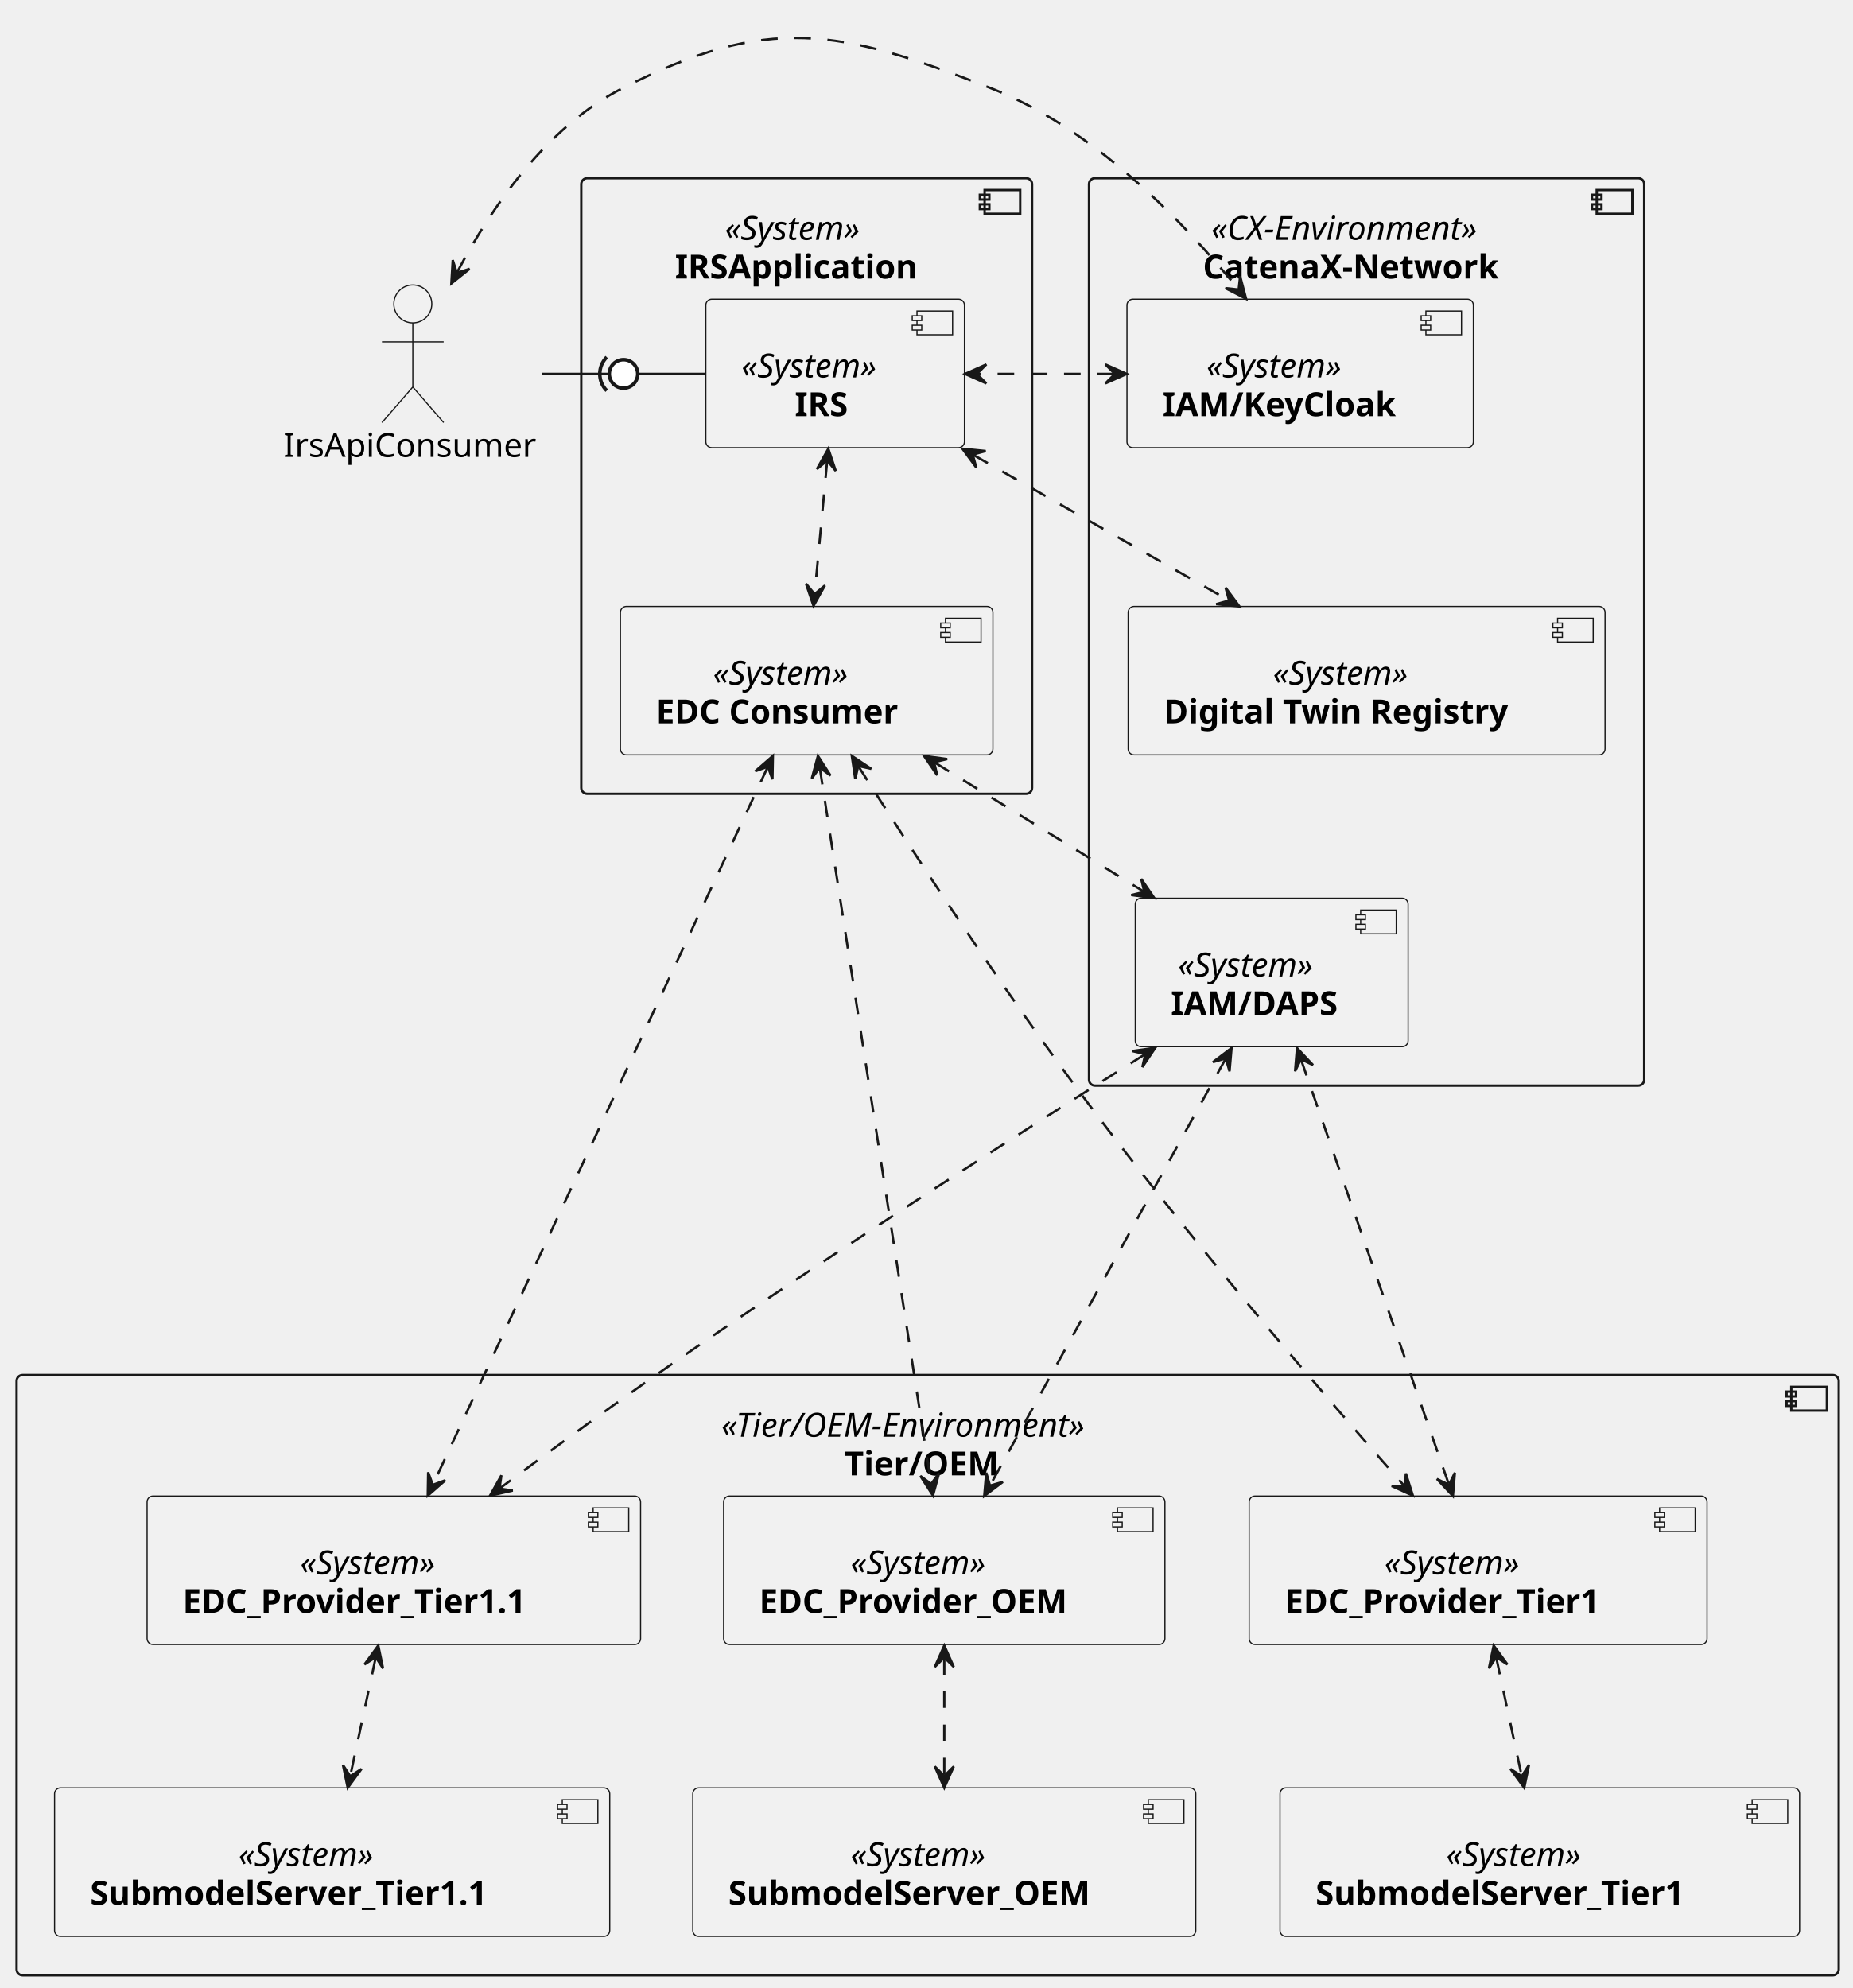
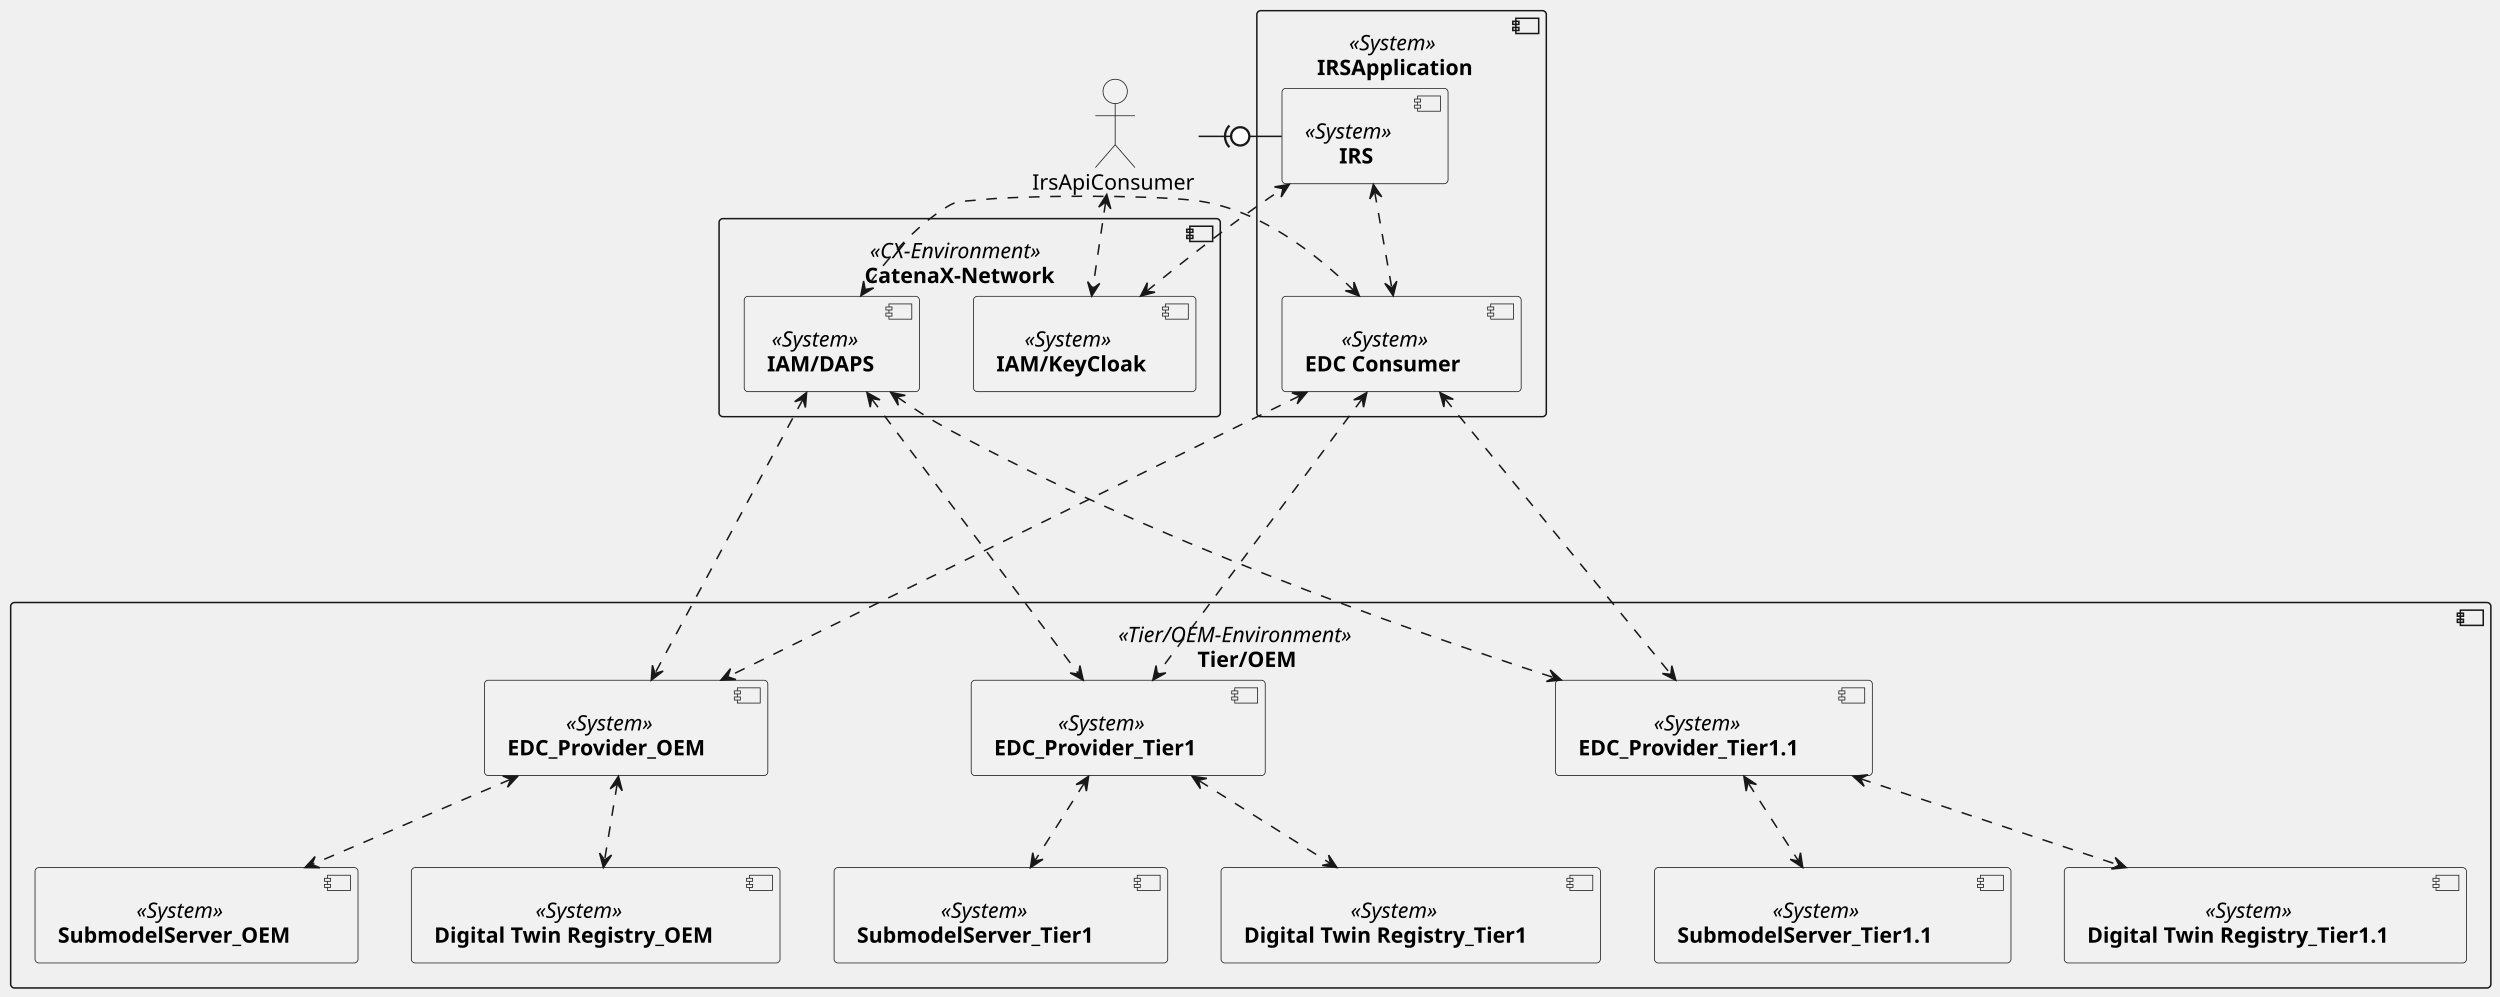
- <svg xmlns="http://www.w3.org/2000/svg" contentStyleType="text/css" height="838px" preserveAspectRatio="none" style="width:781px;height:838px;background:#FFFFFF;" version="1.1" viewBox="0 0 781 838" width="781px" zoomAndPan="magnify">
+ <svg xmlns="http://www.w3.org/2000/svg" contentStyleType="text/css" height="654px" preserveAspectRatio="none" style="width:1641px;height:654px;background:#FFFFFF;" version="1.1" viewBox="0 0 1641 654" width="1641px" zoomAndPan="magnify">
  <defs />
  <g>
    <g id="cluster_**IRSApplication**">
-       <rect height="259.5" rx="2.5" ry="2.5" style="stroke:#181818;stroke-width:1.0;fill:none;" width="190" x="245" y="75.12" />
-       <rect height="10" style="stroke:#181818;stroke-width:1.0;fill:none;" width="15" x="415" y="80.12" />
-       <rect height="2" style="stroke:#181818;stroke-width:1.0;fill:none;" width="4" x="413" y="82.12" />
-       <rect height="2" style="stroke:#181818;stroke-width:1.0;fill:none;" width="4" x="413" y="86.12" />
-       <text fill="#000000" font-family="sans-serif" font-size="14" font-style="italic" lengthAdjust="spacing" textLength="69" x="305.5" y="101.115">«System»</text>
-       <text fill="#000000" font-family="sans-serif" font-size="14" font-weight="bold" lengthAdjust="spacing" textLength="111" x="284.5" y="117.412">IRSApplication</text>
+       <rect height="266.5" rx="2.5" ry="2.5" style="stroke:#181818;stroke-width:1.0;fill:none;" width="190" x="825" y="7" />
+       <rect height="10" style="stroke:#181818;stroke-width:1.0;fill:none;" width="15" x="995" y="12" />
+       <rect height="2" style="stroke:#181818;stroke-width:1.0;fill:none;" width="4" x="993" y="14" />
+       <rect height="2" style="stroke:#181818;stroke-width:1.0;fill:none;" width="4" x="993" y="18" />
+       <text fill="#000000" font-family="sans-serif" font-size="14" font-style="italic" lengthAdjust="spacing" textLength="69" x="885.5" y="32.995">«System»</text>
+       <text fill="#000000" font-family="sans-serif" font-size="14" font-weight="bold" lengthAdjust="spacing" textLength="111" x="864.5" y="49.292">IRSApplication</text>
    </g>
    <g id="cluster_**CatenaX-Network**">
-       <rect height="382.5" rx="2.5" ry="2.5" style="stroke:#181818;stroke-width:1.0;fill:none;" width="234" x="459" y="75.12" />
-       <rect height="10" style="stroke:#181818;stroke-width:1.0;fill:none;" width="15" x="673" y="80.12" />
-       <rect height="2" style="stroke:#181818;stroke-width:1.0;fill:none;" width="4" x="671" y="82.12" />
-       <rect height="2" style="stroke:#181818;stroke-width:1.0;fill:none;" width="4" x="671" y="86.12" />
-       <text fill="#000000" font-family="sans-serif" font-size="14" font-style="italic" lengthAdjust="spacing" textLength="131" x="510.5" y="101.115">«CX-Environment»</text>
-       <text fill="#000000" font-family="sans-serif" font-size="14" font-weight="bold" lengthAdjust="spacing" textLength="138" x="507" y="117.412">CatenaX-Network</text>
+       <rect height="130" rx="2.5" ry="2.5" style="stroke:#181818;stroke-width:1.0;fill:none;" width="329" x="472" y="143.5" />
+       <rect height="10" style="stroke:#181818;stroke-width:1.0;fill:none;" width="15" x="781" y="148.5" />
+       <rect height="2" style="stroke:#181818;stroke-width:1.0;fill:none;" width="4" x="779" y="150.5" />
+       <rect height="2" style="stroke:#181818;stroke-width:1.0;fill:none;" width="4" x="779" y="154.5" />
+       <text fill="#000000" font-family="sans-serif" font-size="14" font-style="italic" lengthAdjust="spacing" textLength="131" x="571" y="169.495">«CX-Environment»</text>
+       <text fill="#000000" font-family="sans-serif" font-size="14" font-weight="bold" lengthAdjust="spacing" textLength="138" x="567.5" y="185.792">CatenaX-Network</text>
    </g>
    <g id="cluster_**Tier/OEM**">
-       <rect height="253" rx="2.5" ry="2.5" style="stroke:#181818;stroke-width:1.0;fill:none;" width="768" x="7" y="579.62" />
-       <rect height="10" style="stroke:#181818;stroke-width:1.0;fill:none;" width="15" x="755" y="584.62" />
-       <rect height="2" style="stroke:#181818;stroke-width:1.0;fill:none;" width="4" x="753" y="586.62" />
-       <rect height="2" style="stroke:#181818;stroke-width:1.0;fill:none;" width="4" x="753" y="590.62" />
-       <text fill="#000000" font-family="sans-serif" font-size="14" font-style="italic" lengthAdjust="spacing" textLength="174" x="304" y="605.615">«Tier/OEM-Environment»</text>
-       <text fill="#000000" font-family="sans-serif" font-size="14" font-weight="bold" lengthAdjust="spacing" textLength="70" x="356" y="621.912">Tier/OEM</text>
+       <rect height="253" rx="2.5" ry="2.5" style="stroke:#181818;stroke-width:1.0;fill:none;" width="1628" x="7" y="395.5" />
+       <rect height="10" style="stroke:#181818;stroke-width:1.0;fill:none;" width="15" x="1615" y="400.5" />
+       <rect height="2" style="stroke:#181818;stroke-width:1.0;fill:none;" width="4" x="1613" y="402.5" />
+       <rect height="2" style="stroke:#181818;stroke-width:1.0;fill:none;" width="4" x="1613" y="406.5" />
+       <text fill="#000000" font-family="sans-serif" font-size="14" font-style="italic" lengthAdjust="spacing" textLength="174" x="734" y="421.495">«Tier/OEM-Environment»</text>
+       <text fill="#000000" font-family="sans-serif" font-size="14" font-weight="bold" lengthAdjust="spacing" textLength="70" x="786" y="437.792">Tier/OEM</text>
    </g>
    <g id="elem_IRS">
-       <rect fill="#F1F1F1" height="62.594" rx="2.5" ry="2.5" style="stroke:#181818;stroke-width:0.5;" width="109" x="297.5" y="126.12" />
-       <rect fill="#F1F1F1" height="10" style="stroke:#181818;stroke-width:0.5;" width="15" x="386.5" y="131.12" />
-       <rect fill="#F1F1F1" height="2" style="stroke:#181818;stroke-width:0.5;" width="4" x="384.5" y="133.12" />
-       <rect fill="#F1F1F1" height="2" style="stroke:#181818;stroke-width:0.5;" width="4" x="384.5" y="137.12" />
-       <text fill="#000000" font-family="sans-serif" font-size="14" font-style="italic" lengthAdjust="spacing" textLength="69" x="312.5" y="159.115">«System»</text>
-       <text fill="#000000" font-family="sans-serif" font-size="14" font-weight="bold" lengthAdjust="spacing" textLength="24" x="335" y="175.412">IRS</text>
+       <rect fill="#F1F1F1" height="62.594" rx="2.5" ry="2.5" style="stroke:#181818;stroke-width:0.5;" width="109" x="841.5" y="58" />
+       <rect fill="#F1F1F1" height="10" style="stroke:#181818;stroke-width:0.5;" width="15" x="930.5" y="63" />
+       <rect fill="#F1F1F1" height="2" style="stroke:#181818;stroke-width:0.5;" width="4" x="928.5" y="65" />
+       <rect fill="#F1F1F1" height="2" style="stroke:#181818;stroke-width:0.5;" width="4" x="928.5" y="69" />
+       <text fill="#000000" font-family="sans-serif" font-size="14" font-style="italic" lengthAdjust="spacing" textLength="69" x="856.5" y="90.995">«System»</text>
+       <text fill="#000000" font-family="sans-serif" font-size="14" font-weight="bold" lengthAdjust="spacing" textLength="24" x="879" y="107.292">IRS</text>
    </g>
    <g id="elem_EDC">
-       <rect fill="#F1F1F1" height="62.594" rx="2.5" ry="2.5" style="stroke:#181818;stroke-width:0.5;" width="157" x="261.5" y="255.62" />
-       <rect fill="#F1F1F1" height="10" style="stroke:#181818;stroke-width:0.5;" width="15" x="398.5" y="260.62" />
-       <rect fill="#F1F1F1" height="2" style="stroke:#181818;stroke-width:0.5;" width="4" x="396.5" y="262.62" />
-       <rect fill="#F1F1F1" height="2" style="stroke:#181818;stroke-width:0.5;" width="4" x="396.5" y="266.62" />
-       <text fill="#000000" font-family="sans-serif" font-size="14" font-style="italic" lengthAdjust="spacing" textLength="69" x="300.5" y="288.615">«System»</text>
-       <text fill="#000000" font-family="sans-serif" font-size="14" font-weight="bold" lengthAdjust="spacing" textLength="117" x="276.5" y="304.912">EDC Consumer</text>
+       <rect fill="#F1F1F1" height="62.594" rx="2.5" ry="2.5" style="stroke:#181818;stroke-width:0.5;" width="157" x="841.5" y="194.5" />
+       <rect fill="#F1F1F1" height="10" style="stroke:#181818;stroke-width:0.5;" width="15" x="978.5" y="199.5" />
+       <rect fill="#F1F1F1" height="2" style="stroke:#181818;stroke-width:0.5;" width="4" x="976.5" y="201.5" />
+       <rect fill="#F1F1F1" height="2" style="stroke:#181818;stroke-width:0.5;" width="4" x="976.5" y="205.5" />
+       <text fill="#000000" font-family="sans-serif" font-size="14" font-style="italic" lengthAdjust="spacing" textLength="69" x="880.5" y="227.495">«System»</text>
+       <text fill="#000000" font-family="sans-serif" font-size="14" font-weight="bold" lengthAdjust="spacing" textLength="117" x="856.5" y="243.792">EDC Consumer</text>
    </g>
    <g id="elem_IAM_IRS">
-       <rect fill="#F1F1F1" height="62.594" rx="2.5" ry="2.5" style="stroke:#181818;stroke-width:0.5;" width="146" x="475" y="126.12" />
-       <rect fill="#F1F1F1" height="10" style="stroke:#181818;stroke-width:0.5;" width="15" x="601" y="131.12" />
-       <rect fill="#F1F1F1" height="2" style="stroke:#181818;stroke-width:0.5;" width="4" x="599" y="133.12" />
-       <rect fill="#F1F1F1" height="2" style="stroke:#181818;stroke-width:0.5;" width="4" x="599" y="137.12" />
-       <text fill="#000000" font-family="sans-serif" font-size="14" font-style="italic" lengthAdjust="spacing" textLength="69" x="508.5" y="159.115">«System»</text>
-       <text fill="#000000" font-family="sans-serif" font-size="14" font-weight="bold" lengthAdjust="spacing" textLength="106" x="490" y="175.412">IAM/KeyCloak</text>
-     </g>
-     <g id="elem_DT_REG">
-       <rect fill="#F1F1F1" height="62.594" rx="2.5" ry="2.5" style="stroke:#181818;stroke-width:0.5;" width="201" x="475.5" y="255.62" />
-       <rect fill="#F1F1F1" height="10" style="stroke:#181818;stroke-width:0.5;" width="15" x="656.5" y="260.62" />
-       <rect fill="#F1F1F1" height="2" style="stroke:#181818;stroke-width:0.5;" width="4" x="654.5" y="262.62" />
-       <rect fill="#F1F1F1" height="2" style="stroke:#181818;stroke-width:0.5;" width="4" x="654.5" y="266.62" />
-       <text fill="#000000" font-family="sans-serif" font-size="14" font-style="italic" lengthAdjust="spacing" textLength="69" x="536.5" y="288.615">«System»</text>
-       <text fill="#000000" font-family="sans-serif" font-size="14" font-weight="bold" lengthAdjust="spacing" textLength="161" x="490.5" y="304.912">Digital Twin Registry</text>
+       <rect fill="#F1F1F1" height="62.594" rx="2.5" ry="2.5" style="stroke:#181818;stroke-width:0.5;" width="146" x="639" y="194.5" />
+       <rect fill="#F1F1F1" height="10" style="stroke:#181818;stroke-width:0.5;" width="15" x="765" y="199.5" />
+       <rect fill="#F1F1F1" height="2" style="stroke:#181818;stroke-width:0.5;" width="4" x="763" y="201.5" />
+       <rect fill="#F1F1F1" height="2" style="stroke:#181818;stroke-width:0.5;" width="4" x="763" y="205.5" />
+       <text fill="#000000" font-family="sans-serif" font-size="14" font-style="italic" lengthAdjust="spacing" textLength="69" x="672.5" y="227.495">«System»</text>
+       <text fill="#000000" font-family="sans-serif" font-size="14" font-weight="bold" lengthAdjust="spacing" textLength="106" x="654" y="243.792">IAM/KeyCloak</text>
    </g>
    <g id="elem_IAM_DAPS">
-       <rect fill="#F1F1F1" height="62.594" rx="2.5" ry="2.5" style="stroke:#181818;stroke-width:0.5;" width="115" x="478.5" y="378.62" />
-       <rect fill="#F1F1F1" height="10" style="stroke:#181818;stroke-width:0.5;" width="15" x="573.5" y="383.62" />
-       <rect fill="#F1F1F1" height="2" style="stroke:#181818;stroke-width:0.5;" width="4" x="571.5" y="385.62" />
-       <rect fill="#F1F1F1" height="2" style="stroke:#181818;stroke-width:0.5;" width="4" x="571.5" y="389.62" />
-       <text fill="#000000" font-family="sans-serif" font-size="14" font-style="italic" lengthAdjust="spacing" textLength="69" x="496.5" y="411.615">«System»</text>
-       <text fill="#000000" font-family="sans-serif" font-size="14" font-weight="bold" lengthAdjust="spacing" textLength="75" x="493.5" y="427.912">IAM/DAPS</text>
+       <rect fill="#F1F1F1" height="62.594" rx="2.5" ry="2.5" style="stroke:#181818;stroke-width:0.5;" width="115" x="488.5" y="194.5" />
+       <rect fill="#F1F1F1" height="10" style="stroke:#181818;stroke-width:0.5;" width="15" x="583.5" y="199.5" />
+       <rect fill="#F1F1F1" height="2" style="stroke:#181818;stroke-width:0.5;" width="4" x="581.5" y="201.5" />
+       <rect fill="#F1F1F1" height="2" style="stroke:#181818;stroke-width:0.5;" width="4" x="581.5" y="205.5" />
+       <text fill="#000000" font-family="sans-serif" font-size="14" font-style="italic" lengthAdjust="spacing" textLength="69" x="506.5" y="227.495">«System»</text>
+       <text fill="#000000" font-family="sans-serif" font-size="14" font-weight="bold" lengthAdjust="spacing" textLength="75" x="503.5" y="243.792">IAM/DAPS</text>
    </g>
    <g id="elem_EDCProviderOEM">
-       <rect fill="#F1F1F1" height="62.594" rx="2.5" ry="2.5" style="stroke:#181818;stroke-width:0.5;" width="186" x="305" y="630.62" />
-       <rect fill="#F1F1F1" height="10" style="stroke:#181818;stroke-width:0.5;" width="15" x="471" y="635.62" />
-       <rect fill="#F1F1F1" height="2" style="stroke:#181818;stroke-width:0.5;" width="4" x="469" y="637.62" />
-       <rect fill="#F1F1F1" height="2" style="stroke:#181818;stroke-width:0.5;" width="4" x="469" y="641.62" />
-       <text fill="#000000" font-family="sans-serif" font-size="14" font-style="italic" lengthAdjust="spacing" textLength="69" x="358.5" y="663.615">«System»</text>
-       <text fill="#000000" font-family="sans-serif" font-size="14" font-weight="bold" lengthAdjust="spacing" textLength="146" x="320" y="679.912">EDC_Provider_OEM</text>
+       <rect fill="#F1F1F1" height="62.594" rx="2.5" ry="2.5" style="stroke:#181818;stroke-width:0.5;" width="186" x="318" y="446.5" />
+       <rect fill="#F1F1F1" height="10" style="stroke:#181818;stroke-width:0.5;" width="15" x="484" y="451.5" />
+       <rect fill="#F1F1F1" height="2" style="stroke:#181818;stroke-width:0.5;" width="4" x="482" y="453.5" />
+       <rect fill="#F1F1F1" height="2" style="stroke:#181818;stroke-width:0.5;" width="4" x="482" y="457.5" />
+       <text fill="#000000" font-family="sans-serif" font-size="14" font-style="italic" lengthAdjust="spacing" textLength="69" x="371.5" y="479.495">«System»</text>
+       <text fill="#000000" font-family="sans-serif" font-size="14" font-weight="bold" lengthAdjust="spacing" textLength="146" x="333" y="495.792">EDC_Provider_OEM</text>
    </g>
    <g id="elem_EDCProviderTier1">
-       <rect fill="#F1F1F1" height="62.594" rx="2.5" ry="2.5" style="stroke:#181818;stroke-width:0.5;" width="193" x="526.5" y="630.62" />
-       <rect fill="#F1F1F1" height="10" style="stroke:#181818;stroke-width:0.5;" width="15" x="699.5" y="635.62" />
-       <rect fill="#F1F1F1" height="2" style="stroke:#181818;stroke-width:0.5;" width="4" x="697.5" y="637.62" />
-       <rect fill="#F1F1F1" height="2" style="stroke:#181818;stroke-width:0.5;" width="4" x="697.5" y="641.62" />
-       <text fill="#000000" font-family="sans-serif" font-size="14" font-style="italic" lengthAdjust="spacing" textLength="69" x="583.5" y="663.615">«System»</text>
-       <text fill="#000000" font-family="sans-serif" font-size="14" font-weight="bold" lengthAdjust="spacing" textLength="153" x="541.5" y="679.912">EDC_Provider_Tier1</text>
+       <rect fill="#F1F1F1" height="62.594" rx="2.5" ry="2.5" style="stroke:#181818;stroke-width:0.5;" width="193" x="637.5" y="446.5" />
+       <rect fill="#F1F1F1" height="10" style="stroke:#181818;stroke-width:0.5;" width="15" x="810.5" y="451.5" />
+       <rect fill="#F1F1F1" height="2" style="stroke:#181818;stroke-width:0.5;" width="4" x="808.5" y="453.5" />
+       <rect fill="#F1F1F1" height="2" style="stroke:#181818;stroke-width:0.5;" width="4" x="808.5" y="457.5" />
+       <text fill="#000000" font-family="sans-serif" font-size="14" font-style="italic" lengthAdjust="spacing" textLength="69" x="694.5" y="479.495">«System»</text>
+       <text fill="#000000" font-family="sans-serif" font-size="14" font-weight="bold" lengthAdjust="spacing" textLength="153" x="652.5" y="495.792">EDC_Provider_Tier1</text>
    </g>
    <g id="elem_EDCProviderTier11">
-       <rect fill="#F1F1F1" height="62.594" rx="2.5" ry="2.5" style="stroke:#181818;stroke-width:0.5;" width="208" x="62" y="630.62" />
-       <rect fill="#F1F1F1" height="10" style="stroke:#181818;stroke-width:0.5;" width="15" x="250" y="635.62" />
-       <rect fill="#F1F1F1" height="2" style="stroke:#181818;stroke-width:0.5;" width="4" x="248" y="637.62" />
-       <rect fill="#F1F1F1" height="2" style="stroke:#181818;stroke-width:0.5;" width="4" x="248" y="641.62" />
-       <text fill="#000000" font-family="sans-serif" font-size="14" font-style="italic" lengthAdjust="spacing" textLength="69" x="126.5" y="663.615">«System»</text>
-       <text fill="#000000" font-family="sans-serif" font-size="14" font-weight="bold" lengthAdjust="spacing" textLength="168" x="77" y="679.912">EDC_Provider_Tier1.1</text>
+       <rect fill="#F1F1F1" height="62.594" rx="2.5" ry="2.5" style="stroke:#181818;stroke-width:0.5;" width="208" x="1021" y="446.5" />
+       <rect fill="#F1F1F1" height="10" style="stroke:#181818;stroke-width:0.5;" width="15" x="1209" y="451.5" />
+       <rect fill="#F1F1F1" height="2" style="stroke:#181818;stroke-width:0.5;" width="4" x="1207" y="453.5" />
+       <rect fill="#F1F1F1" height="2" style="stroke:#181818;stroke-width:0.5;" width="4" x="1207" y="457.5" />
+       <text fill="#000000" font-family="sans-serif" font-size="14" font-style="italic" lengthAdjust="spacing" textLength="69" x="1085.5" y="479.495">«System»</text>
+       <text fill="#000000" font-family="sans-serif" font-size="14" font-weight="bold" lengthAdjust="spacing" textLength="168" x="1036" y="495.792">EDC_Provider_Tier1.1</text>
    </g>
    <g id="elem_SubmodelServerOEM">
-       <rect fill="#F1F1F1" height="62.594" rx="2.5" ry="2.5" style="stroke:#181818;stroke-width:0.5;" width="212" x="292" y="753.62" />
-       <rect fill="#F1F1F1" height="10" style="stroke:#181818;stroke-width:0.5;" width="15" x="484" y="758.62" />
-       <rect fill="#F1F1F1" height="2" style="stroke:#181818;stroke-width:0.5;" width="4" x="482" y="760.62" />
-       <rect fill="#F1F1F1" height="2" style="stroke:#181818;stroke-width:0.5;" width="4" x="482" y="764.62" />
-       <text fill="#000000" font-family="sans-serif" font-size="14" font-style="italic" lengthAdjust="spacing" textLength="69" x="358.5" y="786.615">«System»</text>
-       <text fill="#000000" font-family="sans-serif" font-size="14" font-weight="bold" lengthAdjust="spacing" textLength="172" x="307" y="802.912">SubmodelServer_OEM</text>
+       <rect fill="#F1F1F1" height="62.594" rx="2.5" ry="2.5" style="stroke:#181818;stroke-width:0.5;" width="212" x="23" y="569.5" />
+       <rect fill="#F1F1F1" height="10" style="stroke:#181818;stroke-width:0.5;" width="15" x="215" y="574.5" />
+       <rect fill="#F1F1F1" height="2" style="stroke:#181818;stroke-width:0.5;" width="4" x="213" y="576.5" />
+       <rect fill="#F1F1F1" height="2" style="stroke:#181818;stroke-width:0.5;" width="4" x="213" y="580.5" />
+       <text fill="#000000" font-family="sans-serif" font-size="14" font-style="italic" lengthAdjust="spacing" textLength="69" x="89.5" y="602.495">«System»</text>
+       <text fill="#000000" font-family="sans-serif" font-size="14" font-weight="bold" lengthAdjust="spacing" textLength="172" x="38" y="618.792">SubmodelServer_OEM</text>
    </g>
    <g id="elem_SubmodelServerTier1">
-       <rect fill="#F1F1F1" height="62.594" rx="2.5" ry="2.5" style="stroke:#181818;stroke-width:0.5;" width="219" x="539.5" y="753.62" />
-       <rect fill="#F1F1F1" height="10" style="stroke:#181818;stroke-width:0.5;" width="15" x="738.5" y="758.62" />
-       <rect fill="#F1F1F1" height="2" style="stroke:#181818;stroke-width:0.5;" width="4" x="736.5" y="760.62" />
-       <rect fill="#F1F1F1" height="2" style="stroke:#181818;stroke-width:0.5;" width="4" x="736.5" y="764.62" />
-       <text fill="#000000" font-family="sans-serif" font-size="14" font-style="italic" lengthAdjust="spacing" textLength="69" x="609.5" y="786.615">«System»</text>
-       <text fill="#000000" font-family="sans-serif" font-size="14" font-weight="bold" lengthAdjust="spacing" textLength="179" x="554.5" y="802.912">SubmodelServer_Tier1</text>
+       <rect fill="#F1F1F1" height="62.594" rx="2.5" ry="2.5" style="stroke:#181818;stroke-width:0.5;" width="219" x="547.5" y="569.5" />
+       <rect fill="#F1F1F1" height="10" style="stroke:#181818;stroke-width:0.5;" width="15" x="746.5" y="574.5" />
+       <rect fill="#F1F1F1" height="2" style="stroke:#181818;stroke-width:0.5;" width="4" x="744.5" y="576.5" />
+       <rect fill="#F1F1F1" height="2" style="stroke:#181818;stroke-width:0.5;" width="4" x="744.5" y="580.5" />
+       <text fill="#000000" font-family="sans-serif" font-size="14" font-style="italic" lengthAdjust="spacing" textLength="69" x="617.5" y="602.495">«System»</text>
+       <text fill="#000000" font-family="sans-serif" font-size="14" font-weight="bold" lengthAdjust="spacing" textLength="179" x="562.5" y="618.792">SubmodelServer_Tier1</text>
    </g>
    <g id="elem_SubmodelServerTier11">
-       <rect fill="#F1F1F1" height="62.594" rx="2.5" ry="2.5" style="stroke:#181818;stroke-width:0.5;" width="234" x="23" y="753.62" />
-       <rect fill="#F1F1F1" height="10" style="stroke:#181818;stroke-width:0.5;" width="15" x="237" y="758.62" />
-       <rect fill="#F1F1F1" height="2" style="stroke:#181818;stroke-width:0.5;" width="4" x="235" y="760.62" />
-       <rect fill="#F1F1F1" height="2" style="stroke:#181818;stroke-width:0.5;" width="4" x="235" y="764.62" />
-       <text fill="#000000" font-family="sans-serif" font-size="14" font-style="italic" lengthAdjust="spacing" textLength="69" x="100.5" y="786.615">«System»</text>
-       <text fill="#000000" font-family="sans-serif" font-size="14" font-weight="bold" lengthAdjust="spacing" textLength="194" x="38" y="802.912">SubmodelServer_Tier1.1</text>
+       <rect fill="#F1F1F1" height="62.594" rx="2.5" ry="2.5" style="stroke:#181818;stroke-width:0.5;" width="234" x="1086" y="569.5" />
+       <rect fill="#F1F1F1" height="10" style="stroke:#181818;stroke-width:0.5;" width="15" x="1300" y="574.5" />
+       <rect fill="#F1F1F1" height="2" style="stroke:#181818;stroke-width:0.5;" width="4" x="1298" y="576.5" />
+       <rect fill="#F1F1F1" height="2" style="stroke:#181818;stroke-width:0.5;" width="4" x="1298" y="580.5" />
+       <text fill="#000000" font-family="sans-serif" font-size="14" font-style="italic" lengthAdjust="spacing" textLength="69" x="1163.5" y="602.495">«System»</text>
+       <text fill="#000000" font-family="sans-serif" font-size="14" font-weight="bold" lengthAdjust="spacing" textLength="194" x="1101" y="618.792">SubmodelServer_Tier1.1</text>
+     </g>
+     <g id="elem_DT_REGOEM">
+       <rect fill="#F1F1F1" height="62.594" rx="2.5" ry="2.5" style="stroke:#181818;stroke-width:0.5;" width="242" x="270" y="569.5" />
+       <rect fill="#F1F1F1" height="10" style="stroke:#181818;stroke-width:0.5;" width="15" x="492" y="574.5" />
+       <rect fill="#F1F1F1" height="2" style="stroke:#181818;stroke-width:0.5;" width="4" x="490" y="576.5" />
+       <rect fill="#F1F1F1" height="2" style="stroke:#181818;stroke-width:0.5;" width="4" x="490" y="580.5" />
+       <text fill="#000000" font-family="sans-serif" font-size="14" font-style="italic" lengthAdjust="spacing" textLength="69" x="351.5" y="602.495">«System»</text>
+       <text fill="#000000" font-family="sans-serif" font-size="14" font-weight="bold" lengthAdjust="spacing" textLength="202" x="285" y="618.792">Digital Twin Registry_OEM</text>
+     </g>
+     <g id="elem_DT_REG1">
+       <rect fill="#F1F1F1" height="62.594" rx="2.5" ry="2.5" style="stroke:#181818;stroke-width:0.5;" width="249" x="801.5" y="569.5" />
+       <rect fill="#F1F1F1" height="10" style="stroke:#181818;stroke-width:0.5;" width="15" x="1030.5" y="574.5" />
+       <rect fill="#F1F1F1" height="2" style="stroke:#181818;stroke-width:0.5;" width="4" x="1028.5" y="576.5" />
+       <rect fill="#F1F1F1" height="2" style="stroke:#181818;stroke-width:0.5;" width="4" x="1028.5" y="580.5" />
+       <text fill="#000000" font-family="sans-serif" font-size="14" font-style="italic" lengthAdjust="spacing" textLength="69" x="886.5" y="602.495">«System»</text>
+       <text fill="#000000" font-family="sans-serif" font-size="14" font-weight="bold" lengthAdjust="spacing" textLength="209" x="816.5" y="618.792">Digital Twin Registry_Tier1</text>
+     </g>
+     <g id="elem_DT_REG11">
+       <rect fill="#F1F1F1" height="62.594" rx="2.5" ry="2.5" style="stroke:#181818;stroke-width:0.5;" width="264" x="1355" y="569.5" />
+       <rect fill="#F1F1F1" height="10" style="stroke:#181818;stroke-width:0.5;" width="15" x="1599" y="574.5" />
+       <rect fill="#F1F1F1" height="2" style="stroke:#181818;stroke-width:0.5;" width="4" x="1597" y="576.5" />
+       <rect fill="#F1F1F1" height="2" style="stroke:#181818;stroke-width:0.5;" width="4" x="1597" y="580.5" />
+       <text fill="#000000" font-family="sans-serif" font-size="14" font-style="italic" lengthAdjust="spacing" textLength="69" x="1447.5" y="602.495">«System»</text>
+       <text fill="#000000" font-family="sans-serif" font-size="14" font-weight="bold" lengthAdjust="spacing" textLength="224" x="1370" y="618.792">Digital Twin Registry_Tier1.1</text>
    </g>
    <g id="elem_IrsApiConsumer">
-       <ellipse cx="174" cy="128.12" fill="#F1F1F1" rx="8" ry="8" style="stroke:#181818;stroke-width:0.5;" />
-       <path d="M174,136.12 L174,163.12 M161,144.12 L187,144.12 M174,163.12 L161,178.12 M174,163.12 L187,178.12 " fill="none" style="stroke:#181818;stroke-width:0.5;" />
-       <text fill="#000000" font-family="sans-serif" font-size="14" lengthAdjust="spacing" textLength="109" x="119.5" y="192.615">IrsApiConsumer</text>
+       <ellipse cx="732" cy="60" fill="#F1F1F1" rx="8" ry="8" style="stroke:#181818;stroke-width:0.5;" />
+       <path d="M732,68 L732,95 M719,76 L745,76 M732,95 L719,110 M732,95 L745,110 " fill="none" style="stroke:#181818;stroke-width:0.5;" />
+       <text fill="#000000" font-family="sans-serif" font-size="14" lengthAdjust="spacing" textLength="109" x="677.5" y="124.495">IrsApiConsumer</text>
    </g>
    <g id="link_IrsApiConsumer_IRS">
-       <path d="M228.58,157.62 C251.4,157.62 274.22,157.62 297.04,157.62 " fill="none" id="IrsApiConsumer-IRS" style="stroke:#181818;stroke-width:1.0;" />
-       <path d="M255.739,150.549 A10,10 0 0 0 255.739 164.691" fill="none" style="stroke:#181818;stroke-width:1.5;" />
-       <ellipse cx="262.81" cy="157.62" fill="#FFFFFF" rx="6" ry="6" style="stroke:#181818;stroke-width:1.5;" />
+       <path d="M786.77,89.5 C804.98,89.5 823.18,89.5 841.39,89.5 " fill="none" id="IrsApiConsumer-IRS" style="stroke:#181818;stroke-width:1.0;" />
+       <path d="M807.009,82.429 A10,10 0 0 0 807.009 96.571" fill="none" style="stroke:#181818;stroke-width:1.5;" />
+       <ellipse cx="814.08" cy="89.5" fill="#FFFFFF" rx="6" ry="6" style="stroke:#181818;stroke-width:1.5;" />
    </g>
    <g id="link_IrsApiConsumer_IAM_IRS">
-       <path d="M192.7,114.74 C207.32,87.06 230.54,53.3 262.5,37.12 C323.96,6 353.34,12.03 417.5,37.12 C460.75,54.03 498.27,92.75 521.84,121.76 " fill="none" id="IrsApiConsumer-IAM_IRS" style="stroke:#181818;stroke-width:1.0;stroke-dasharray:7.0,7.0;" />
-       <polygon fill="#181818" points="525.22,125.97,522.708,116.447,522.091,122.07,516.468,121.453,525.22,125.97" style="stroke:#181818;stroke-width:1.0;" />
-       <polygon fill="#181818" points="190.25,119.48,197.94,113.326,192.549,115.04,190.835,109.649,190.25,119.48" style="stroke:#181818;stroke-width:1.0;" />
+       <path d="M725.74,132.61 C723.04,150.74 719.92,171.72 717.34,189.1 " fill="none" id="IrsApiConsumer-IAM_IRS" style="stroke:#181818;stroke-width:1.0;stroke-dasharray:7.0,7.0;" />
+       <polygon fill="#181818" points="716.56,194.37,721.853,186.064,717.303,189.425,713.942,184.875,716.56,194.37" style="stroke:#181818;stroke-width:1.0;" />
+       <polygon fill="#181818" points="726.48,127.61,721.21,135.93,725.751,132.557,729.125,137.097,726.48,127.61" style="stroke:#181818;stroke-width:1.0;" />
    </g>
    <g id="link_IRS_EDC">
-       <path d="M348.63,194.45 C346.99,211.84 345.03,232.69 343.39,250.1 " fill="none" id="IRS-EDC" style="stroke:#181818;stroke-width:1.0;stroke-dasharray:7.0,7.0;" />
-       <polygon fill="#181818" points="342.89,255.39,347.697,246.794,343.348,250.411,339.731,246.061,342.89,255.39" style="stroke:#181818;stroke-width:1.0;" />
-       <polygon fill="#181818" points="349.13,189.16,344.3,197.744,348.659,194.138,352.265,198.497,349.13,189.16" style="stroke:#181818;stroke-width:1.0;" />
+       <path d="M902.34,126 C905.79,145.37 910.06,169.29 913.53,188.77 " fill="none" id="IRS-EDC" style="stroke:#181818;stroke-width:1.0;stroke-dasharray:7.0,7.0;" />
+       <polygon fill="#181818" points="914.49,194.14,916.862,184.581,913.619,189.216,908.984,185.974,914.49,194.14" style="stroke:#181818;stroke-width:1.0;" />
+       <polygon fill="#181818" points="901.45,121.02,899.105,130.586,902.334,125.941,906.979,129.171,901.45,121.02" style="stroke:#181818;stroke-width:1.0;" />
    </g>
    <g id="link_IAM_IRS_IRS">
-       <path d="M469.47,157.62 C450.24,157.62 431.02,157.62 411.8,157.62 " fill="none" id="IAM_IRS-IRS" style="stroke:#181818;stroke-width:1.0;stroke-dasharray:7.0,7.0;" />
-       <polygon fill="#181818" points="406.74,157.62,415.74,161.62,411.74,157.62,415.74,153.62,406.74,157.62" style="stroke:#181818;stroke-width:1.0;" />
-       <polygon fill="#181818" points="474.89,157.62,465.89,153.62,469.89,157.62,465.89,161.62,474.89,157.62" style="stroke:#181818;stroke-width:1.0;" />
-     </g>
-     <g id="link_IRS_DT_REG">
-       <path d="M410.27,191.78 C443.44,210.67 484.85,234.24 517.99,253.1 " fill="none" id="IRS-DT_REG" style="stroke:#181818;stroke-width:1.0;stroke-dasharray:7.0,7.0;" />
-       <polygon fill="#181818" points="522.4,255.61,516.545,247.69,518.051,253.143,512.598,254.649,522.4,255.61" style="stroke:#181818;stroke-width:1.0;" />
-       <polygon fill="#181818" points="405.65,189.16,411.494,197.088,409.996,191.633,415.45,190.135,405.65,189.16" style="stroke:#181818;stroke-width:1.0;" />
+       <path d="M752.55,191.2 C773.73,173.97 800.31,153.03 825,135.5 C830.41,131.66 836.13,127.77 841.88,123.96 " fill="none" id="IAM_IRS-IRS" style="stroke:#181818;stroke-width:1.0;stroke-dasharray:7.0,7.0;" />
+       <polygon fill="#181818" points="846.29,121.07,836.57,122.657,842.108,123.811,840.955,129.349,846.29,121.07" style="stroke:#181818;stroke-width:1.0;" />
+       <polygon fill="#181818" points="748.66,194.37,758.163,191.782,752.535,191.21,753.107,185.582,748.66,194.37" style="stroke:#181818;stroke-width:1.0;" />
    </g>
    <g id="link_EDC_IAM_DAPS">
-       <path d="M394.05,321.48 C421.51,338.44 454.78,358.98 482.21,375.91 " fill="none" id="EDC-IAM_DAPS" style="stroke:#181818;stroke-width:1.0;stroke-dasharray:7.0,7.0;" />
-       <polygon fill="#181818" points="486.56,378.6,481.004,370.468,482.306,375.973,476.801,377.275,486.56,378.6" style="stroke:#181818;stroke-width:1.0;" />
-       <polygon fill="#181818" points="389.46,318.65,395.016,326.782,393.714,321.277,399.219,319.975,389.46,318.65" style="stroke:#181818;stroke-width:1.0;" />
+       <path d="M888.62,190.69 C863.24,165.83 824.99,136.18 783.5,131.5 C751.7,127.91 671.3,127.91 639.5,131.5 C631.57,132.39 628.81,131.34 622,135.5 C600.03,148.93 581.33,170.94 567.98,189.89 " fill="none" id="EDC-IAM_DAPS" style="stroke:#181818;stroke-width:1.0;stroke-dasharray:7.0,7.0;" />
+       <polygon fill="#181818" points="565.05,194.14,573.457,189.01,567.892,190.026,566.875,184.462,565.05,194.14" style="stroke:#181818;stroke-width:1.0;" />
+       <polygon fill="#181818" points="892.28,194.32,888.707,185.142,888.73,190.799,883.073,190.822,892.28,194.32" style="stroke:#181818;stroke-width:1.0;" />
    </g>
    <g id="link_EDC_EDCProviderOEM">
-       <path d="M345.54,323.73 C356.61,394.95 381.37,554.2 392.46,625.46 " fill="none" id="EDC-EDCProviderOEM" style="stroke:#181818;stroke-width:1.0;stroke-dasharray:7.0,7.0;" />
-       <polygon fill="#181818" points="393.23,630.44,395.821,620.938,392.473,625.498,387.913,622.149,393.23,630.44" style="stroke:#181818;stroke-width:1.0;" />
-       <polygon fill="#181818" points="344.75,318.64,342.163,328.143,345.509,323.582,350.07,326.928,344.75,318.64" style="stroke:#181818;stroke-width:1.0;" />
+       <path d="M853.19,259.82 C755.65,307.72 575.3,396.3 477.78,444.2 " fill="none" id="EDC-EDCProviderOEM" style="stroke:#181818;stroke-width:1.0;stroke-dasharray:7.0,7.0;" />
+       <polygon fill="#181818" points="473.2,446.45,483.041,446.053,477.683,444.237,479.5,438.88,473.2,446.45" style="stroke:#181818;stroke-width:1.0;" />
+       <polygon fill="#181818" points="857.84,257.53,847.998,257.902,853.351,259.732,851.521,265.084,857.84,257.53" style="stroke:#181818;stroke-width:1.0;" />
    </g>
    <g id="link_EDC_EDCProviderTier1">
-       <path d="M361.78,322.96 C384.87,359.31 422.92,417.59 459,465.62 C502.77,523.89 558.01,588 591.9,626.38 " fill="none" id="EDC-EDCProviderTier1" style="stroke:#181818;stroke-width:1.0;stroke-dasharray:7.0,7.0;" />
-       <polygon fill="#181818" points="595.52,630.47,592.548,621.08,592.205,626.727,586.559,626.384,595.52,630.47" style="stroke:#181818;stroke-width:1.0;" />
-       <polygon fill="#181818" points="359.04,318.64,360.489,328.382,361.721,322.861,367.242,324.093,359.04,318.64" style="stroke:#181818;stroke-width:1.0;" />
+       <path d="M894.18,261.7 C858.72,309.36 795.31,394.59 759.84,442.27 " fill="none" id="EDC-EDCProviderTier1" style="stroke:#181818;stroke-width:1.0;stroke-dasharray:7.0,7.0;" />
+       <polygon fill="#181818" points="756.7,446.49,765.281,441.656,759.684,442.478,758.862,436.881,756.7,446.49" style="stroke:#181818;stroke-width:1.0;" />
+       <polygon fill="#181818" points="897.19,257.65,888.609,262.484,894.206,261.662,895.028,267.259,897.19,257.65" style="stroke:#181818;stroke-width:1.0;" />
    </g>
    <g id="link_EDC_EDCProviderTier11">
-       <path d="M323.59,323.3 C290.4,394.44 215.65,554.68 182.44,625.88 " fill="none" id="EDC-EDCProviderTier11" style="stroke:#181818;stroke-width:1.0;stroke-dasharray:7.0,7.0;" />
-       <polygon fill="#181818" points="180.31,630.44,187.725,623.958,182.413,625.904,180.467,620.592,180.31,630.44" style="stroke:#181818;stroke-width:1.0;" />
-       <polygon fill="#181818" points="325.76,318.64,318.328,325.103,323.645,323.171,325.577,328.487,325.76,318.64" style="stroke:#181818;stroke-width:1.0;" />
+       <path d="M948.45,261.7 C987.62,309.46 1057.71,394.94 1096.76,442.56 " fill="none" id="EDC-EDCProviderTier11" style="stroke:#181818;stroke-width:1.0;stroke-dasharray:7.0,7.0;" />
+       <polygon fill="#181818" points="1099.98,446.49,1097.371,436.993,1096.812,442.622,1091.182,442.063,1099.98,446.49" style="stroke:#181818;stroke-width:1.0;" />
+       <polygon fill="#181818" points="945.14,257.65,947.749,267.147,948.308,261.518,953.938,262.077,945.14,257.65" style="stroke:#181818;stroke-width:1.0;" />
    </g>
    <g id="link_IAM_DAPS_EDCProviderOEM">
-       <path d="M516.52,446.41 C490.2,494.1 443.56,578.59 417.32,626.12 " fill="none" id="IAM_DAPS-EDCProviderOEM" style="stroke:#181818;stroke-width:1.0;stroke-dasharray:7.0,7.0;" />
-       <polygon fill="#181818" points="414.84,630.61,422.693,624.665,417.257,626.233,415.69,620.798,414.84,630.61" style="stroke:#181818;stroke-width:1.0;" />
-       <polygon fill="#181818" points="519.08,441.77,511.227,447.714,516.663,446.147,518.23,451.582,519.08,441.77" style="stroke:#181818;stroke-width:1.0;" />
+       <path d="M526.94,262.29 C501.19,309.98 455.57,394.47 429.9,442 " fill="none" id="IAM_DAPS-EDCProviderOEM" style="stroke:#181818;stroke-width:1.0;stroke-dasharray:7.0,7.0;" />
+       <polygon fill="#181818" points="427.48,446.49,435.286,440.485,429.863,442.094,428.253,436.672,427.48,446.49" style="stroke:#181818;stroke-width:1.0;" />
+       <polygon fill="#181818" points="529.45,257.65,521.644,263.655,527.067,262.046,528.677,267.468,529.45,257.65" style="stroke:#181818;stroke-width:1.0;" />
    </g>
    <g id="link_IAM_DAPS_EDCProviderTier1">
-       <path d="M548.39,446.71 C564.97,494.36 594.2,578.36 610.72,625.85 " fill="none" id="IAM_DAPS-EDCProviderTier1" style="stroke:#181818;stroke-width:1.0;stroke-dasharray:7.0,7.0;" />
-       <polygon fill="#181818" points="612.38,630.61,613.205,620.796,610.739,625.887,605.648,623.421,612.38,630.61" style="stroke:#181818;stroke-width:1.0;" />
-       <polygon fill="#181818" points="546.67,441.77,545.855,451.585,548.315,446.491,553.409,448.952,546.67,441.77" style="stroke:#181818;stroke-width:1.0;" />
+       <path d="M572.09,261.7 C607.94,309.36 672.03,394.59 707.89,442.27 " fill="none" id="IAM_DAPS-EDCProviderTier1" style="stroke:#181818;stroke-width:1.0;stroke-dasharray:7.0,7.0;" />
+       <polygon fill="#181818" points="711.05,446.49,708.85,436.89,708.05,442.49,702.45,441.69,711.05,446.49" style="stroke:#181818;stroke-width:1.0;" />
+       <polygon fill="#181818" points="569.05,257.65,571.25,267.25,572.05,261.65,577.65,262.45,569.05,257.65" style="stroke:#181818;stroke-width:1.0;" />
    </g>
    <g id="link_IAM_DAPS_EDCProviderTier11">
-       <path d="M482.47,444.49 C431.83,476.36 353.99,526.12 288,571.62 C262.04,589.52 233.61,610.31 210.72,627.34 " fill="none" id="IAM_DAPS-EDCProviderTier11" style="stroke:#181818;stroke-width:1.0;stroke-dasharray:7.0,7.0;" />
-       <polygon fill="#181818" points="206.52,630.48,216.125,628.302,210.527,627.489,211.34,621.891,206.52,630.48" style="stroke:#181818;stroke-width:1.0;" />
-       <polygon fill="#181818" points="486.97,441.66,477.221,443.062,482.736,444.32,481.478,449.835,486.97,441.66" style="stroke:#181818;stroke-width:1.0;" />
+       <path d="M588.75,260.49 C599.29,267.94 610.78,275.42 622,281.5 C753.17,352.55 915.75,410.84 1019.93,444.77 " fill="none" id="IAM_DAPS-EDCProviderTier11" style="stroke:#181818;stroke-width:1.0;stroke-dasharray:7.0,7.0;" />
+       <polygon fill="#181818" points="1024.85,446.36,1017.547,439.752,1020.1,444.8,1015.051,447.353,1024.85,446.36" style="stroke:#181818;stroke-width:1.0;" />
+       <polygon fill="#181818" points="584.61,257.53,589.606,266.018,588.678,260.438,594.258,259.509,584.61,257.53" style="stroke:#181818;stroke-width:1.0;" />
    </g>
    <g id="link_EDCProviderOEM_SubmodelServerOEM">
-       <path d="M398,698.93 C398,714.55 398,732.81 398,748.41 " fill="none" id="EDCProviderOEM-SubmodelServerOEM" style="stroke:#181818;stroke-width:1.0;stroke-dasharray:7.0,7.0;" />
-       <polygon fill="#181818" points="398,753.6,402,744.6,398,748.6,394,744.6,398,753.6" style="stroke:#181818;stroke-width:1.0;" />
-       <polygon fill="#181818" points="398,693.65,394,702.65,398,698.65,402,702.65,398,693.65" style="stroke:#181818;stroke-width:1.0;" />
+       <path d="M335.03,511.6 C294.72,528.89 245.33,550.09 205.01,567.39 " fill="none" id="EDCProviderOEM-SubmodelServerOEM" style="stroke:#181818;stroke-width:1.0;stroke-dasharray:7.0,7.0;" />
+       <polygon fill="#181818" points="200.14,569.48,209.988,569.6,204.733,567.505,206.828,562.251,200.14,569.48" style="stroke:#181818;stroke-width:1.0;" />
+       <polygon fill="#181818" points="339.84,509.53,329.992,509.41,335.247,511.505,333.151,516.759,339.84,509.53" style="stroke:#181818;stroke-width:1.0;" />
    </g>
    <g id="link_EDCProviderTier1_SubmodelServerTier1">
-       <path d="M630.7,698.93 C634.05,714.55 637.98,732.81 641.33,748.41 " fill="none" id="EDCProviderTier1-SubmodelServerTier1" style="stroke:#181818;stroke-width:1.0;stroke-dasharray:7.0,7.0;" />
-       <polygon fill="#181818" points="642.44,753.6,644.446,743.958,641.383,748.713,636.627,745.649,642.44,753.6" style="stroke:#181818;stroke-width:1.0;" />
-       <polygon fill="#181818" points="629.56,693.65,627.554,703.292,630.617,698.537,635.373,701.601,629.56,693.65" style="stroke:#181818;stroke-width:1.0;" />
+       <path d="M711.78,513.92 C701.56,529.97 689.47,548.97 679.25,565.03 " fill="none" id="EDCProviderTier1-SubmodelServerTier1" style="stroke:#181818;stroke-width:1.0;stroke-dasharray:7.0,7.0;" />
+       <polygon fill="#181818" points="676.42,569.48,684.63,564.04,679.107,565.264,677.884,559.74,676.42,569.48" style="stroke:#181818;stroke-width:1.0;" />
+       <polygon fill="#181818" points="714.57,509.53,706.36,514.97,711.883,513.746,713.106,519.269,714.57,509.53" style="stroke:#181818;stroke-width:1.0;" />
    </g>
    <g id="link_EDCProviderTier11_SubmodelServerTier11">
-       <path d="M158.3,698.93 C154.95,714.55 151.02,732.81 147.67,748.41 " fill="none" id="EDCProviderTier11-SubmodelServerTier11" style="stroke:#181818;stroke-width:1.0;stroke-dasharray:7.0,7.0;" />
-       <polygon fill="#181818" points="146.56,753.6,152.373,745.649,147.617,748.713,144.554,743.958,146.56,753.6" style="stroke:#181818;stroke-width:1.0;" />
-       <polygon fill="#181818" points="159.44,693.65,153.627,701.601,158.383,698.537,161.446,703.292,159.44,693.65" style="stroke:#181818;stroke-width:1.0;" />
+       <path d="M1147.51,513.92 C1157.86,529.97 1170.1,548.97 1180.46,565.03 " fill="none" id="EDCProviderTier11-SubmodelServerTier11" style="stroke:#181818;stroke-width:1.0;stroke-dasharray:7.0,7.0;" />
+       <polygon fill="#181818" points="1183.32,569.48,1181.833,559.744,1180.623,565.27,1175.097,564.06,1183.32,569.48" style="stroke:#181818;stroke-width:1.0;" />
+       <polygon fill="#181818" points="1144.68,509.53,1146.182,519.264,1147.384,513.736,1152.911,514.938,1144.68,509.53" style="stroke:#181818;stroke-width:1.0;" />
+     </g>
+     <g id="link_EDCProviderOEM_DT_REGOEM">
+       <path d="M405.08,514.81 C402.5,530.43 399.48,548.69 396.9,564.29 " fill="none" id="EDCProviderOEM-DT_REGOEM" style="stroke:#181818;stroke-width:1.0;stroke-dasharray:7.0,7.0;" />
+       <polygon fill="#181818" points="396.05,569.48,401.46,561.25,396.863,564.547,393.566,559.949,396.05,569.48" style="stroke:#181818;stroke-width:1.0;" />
+       <polygon fill="#181818" points="405.95,509.53,400.536,517.758,405.135,514.463,408.429,519.062,405.95,509.53" style="stroke:#181818;stroke-width:1.0;" />
+     </g>
+     <g id="link_EDCProviderTier1_DT_REG1">
+       <path d="M786.94,512.36 C813.84,529.32 846.44,549.86 873.3,566.79 " fill="none" id="EDCProviderTier1-DT_REG1" style="stroke:#181818;stroke-width:1.0;stroke-dasharray:7.0,7.0;" />
+       <polygon fill="#181818" points="877.57,569.48,872.098,561.291,873.343,566.809,867.825,568.055,877.57,569.48" style="stroke:#181818;stroke-width:1.0;" />
+       <polygon fill="#181818" points="782.45,509.53,787.942,517.705,786.684,512.19,792.199,510.932,782.45,509.53" style="stroke:#181818;stroke-width:1.0;" />
+     </g>
+     <g id="link_EDCProviderTier11_DT_REG11">
+       <path d="M1221.21,511.16 C1273.6,528.67 1338.23,550.27 1390.65,567.79 " fill="none" id="EDCProviderTier11-DT_REG11" style="stroke:#181818;stroke-width:1.0;stroke-dasharray:7.0,7.0;" />
+       <polygon fill="#181818" points="1395.68,569.48,1388.413,562.833,1390.938,567.895,1385.876,570.42,1395.68,569.48" style="stroke:#181818;stroke-width:1.0;" />
+       <polygon fill="#181818" points="1216.35,509.53,1223.635,516.158,1221.096,511.103,1226.151,508.564,1216.35,509.53" style="stroke:#181818;stroke-width:1.0;" />
    </g>
  </g>
</svg>
